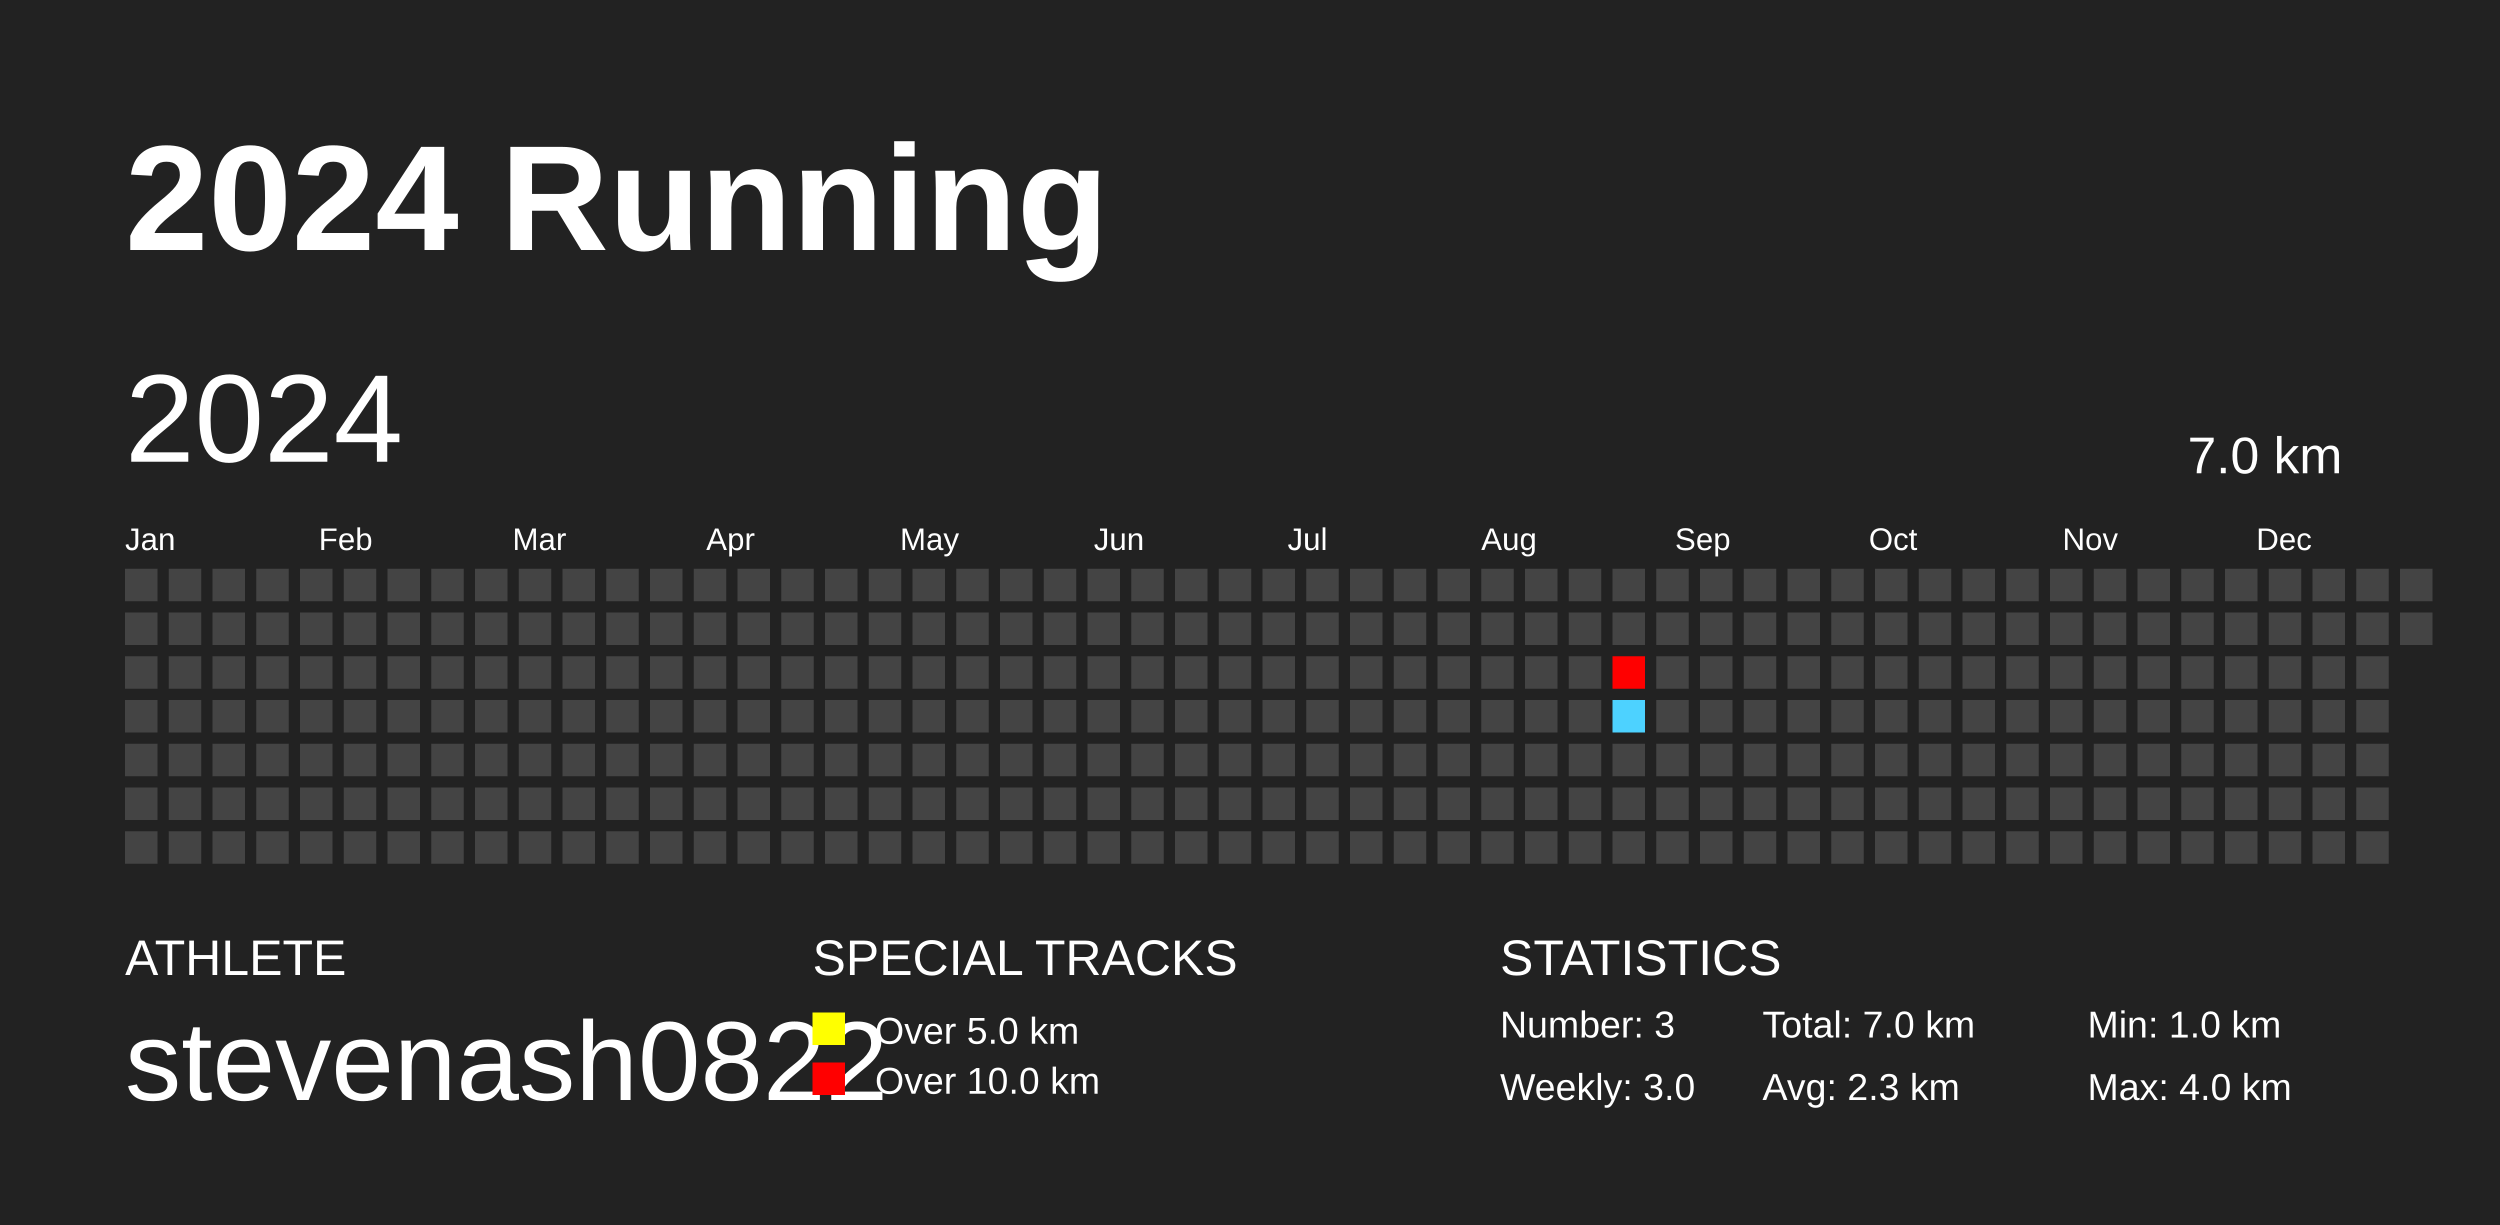
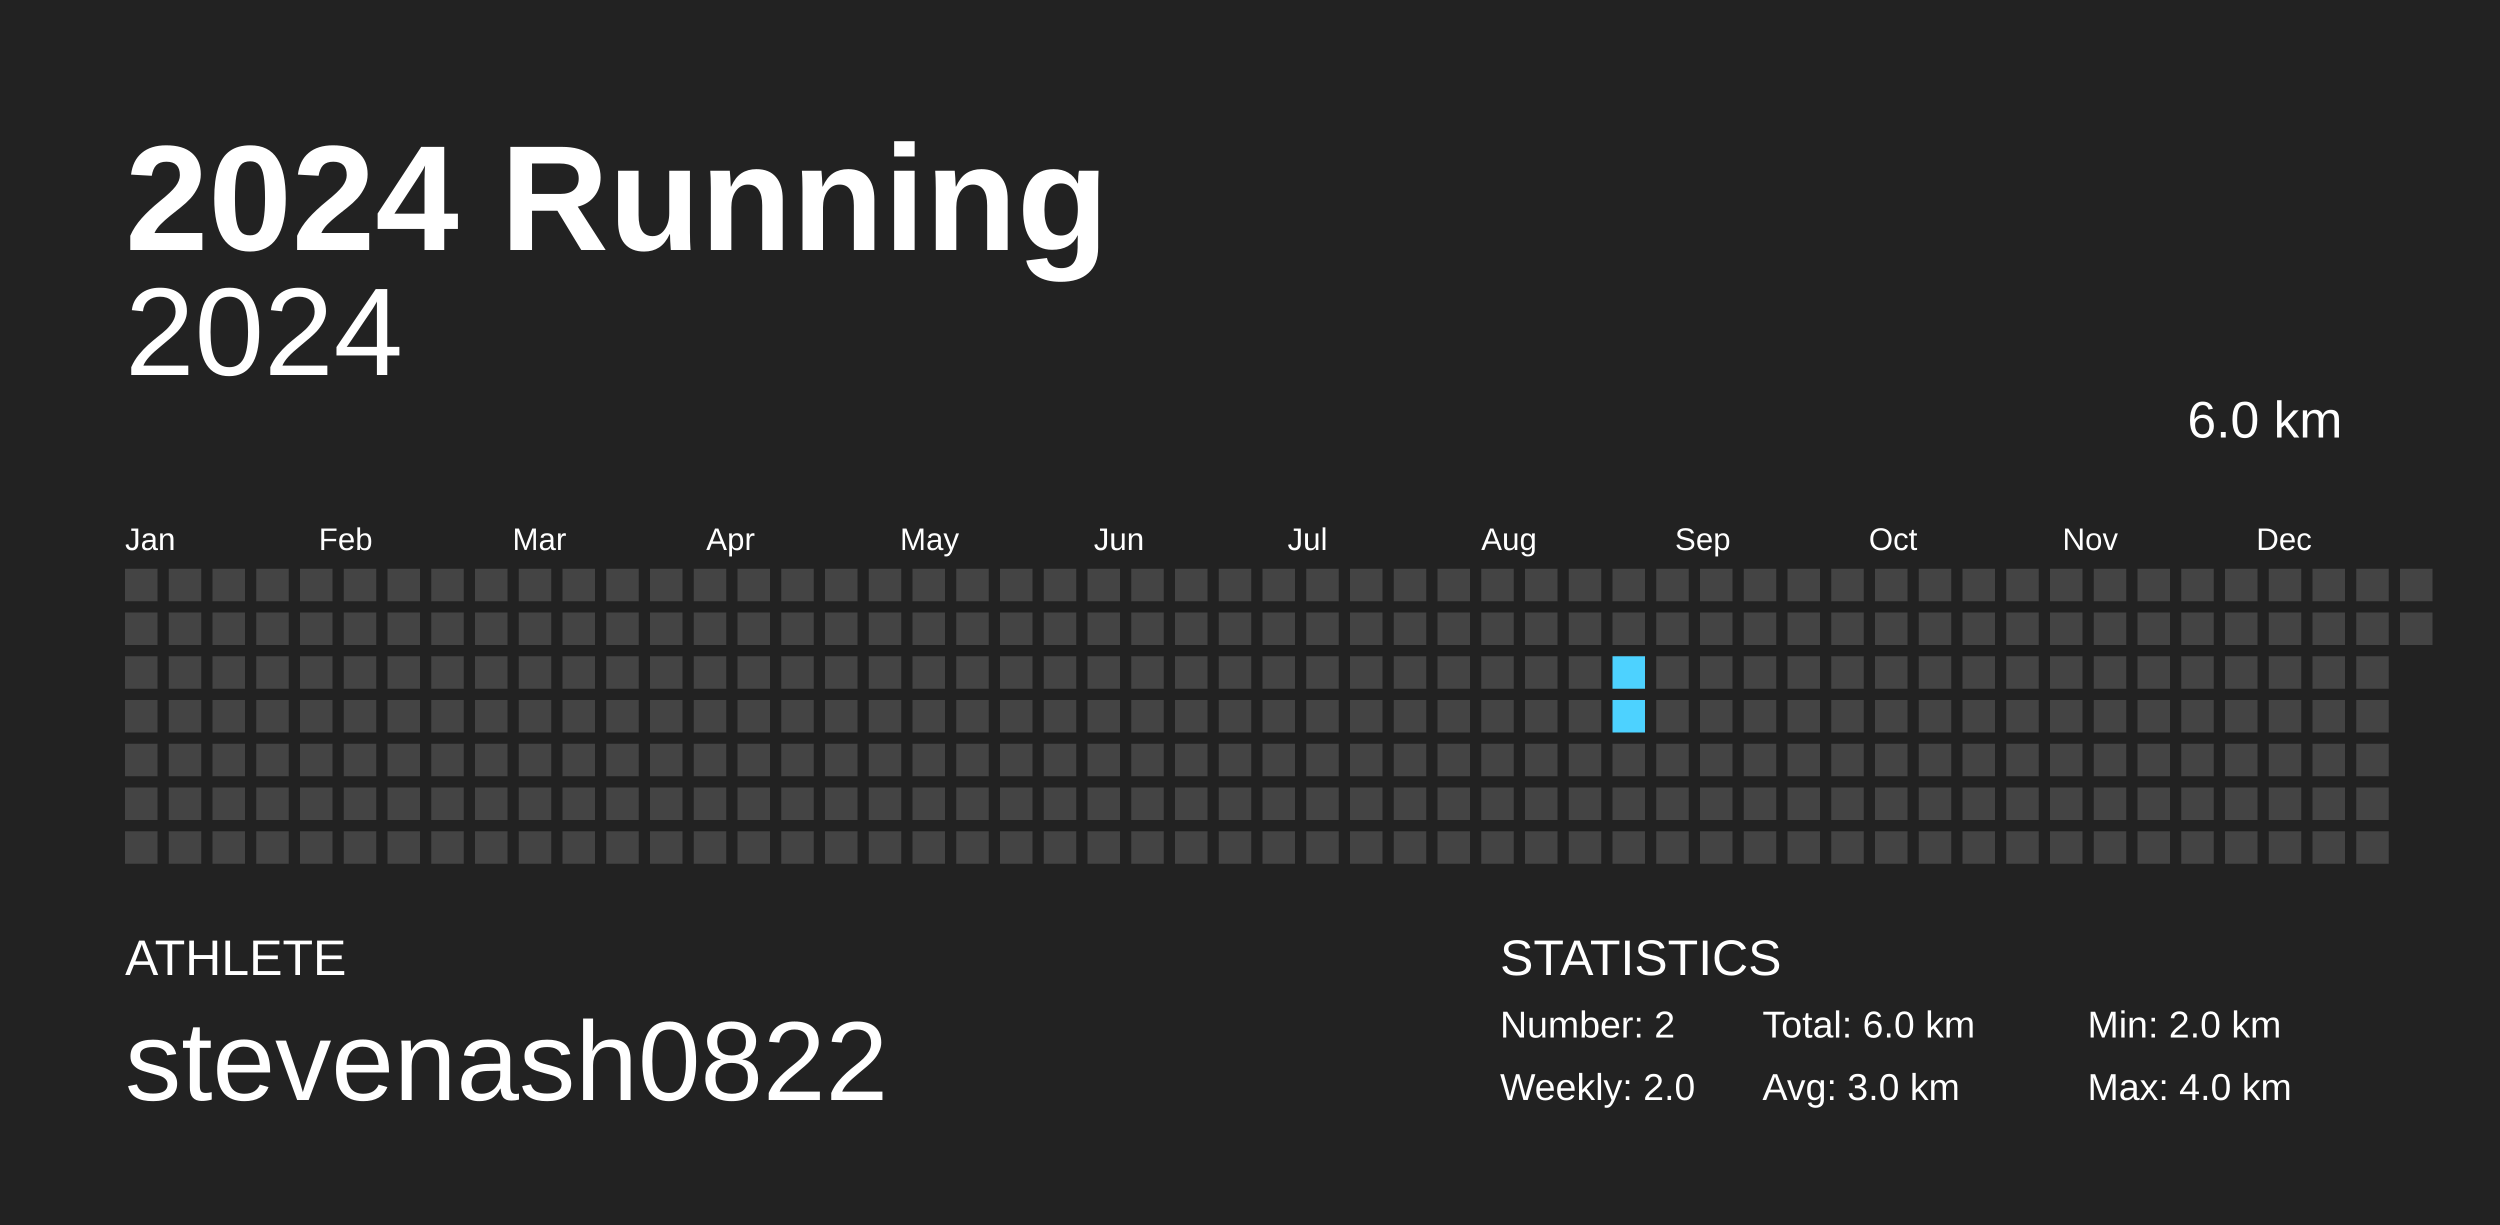
<svg xmlns="http://www.w3.org/2000/svg" baseProfile="full" height="98mm" version="1.1" viewBox="0,0,200,98" width="200mm">
  <defs />
  <rect fill="#222222" height="98" width="200" x="0" y="0" />
  <text fill="#FFFFFF" style="font-size:12px; font-family:Arial; font-weight:bold;" x="10" y="20">2024 Running</text>
  <text fill="#FFFFFF" style="font-size:4px; font-family:Arial" x="10" y="78">ATHLETE</text>
  <text fill="#FFFFFF" style="font-size:9px; font-family:Arial" x="10" y="88">stevenash0822</text>
-   <text fill="#FFFFFF" style="font-size:4px; font-family:Arial" x="65" y="78">SPECIAL TRACKS</text>
-   <rect fill="yellow" height="2.6" width="2.6" x="65" y="81" />
-   <text fill="#FFFFFF" style="font-size:3px; font-family:Arial" x="70" y="83.5">Over 5.0 km</text>
-   <rect fill="red" height="2.6" width="2.6" x="65" y="85" />
-   <text fill="#FFFFFF" style="font-size:3px; font-family:Arial" x="70" y="87.5">Over 10.0 km</text>
  <text fill="#FFFFFF" style="font-size:4px; font-family:Arial" x="120" y="78">STATISTICS</text>
-   <text fill="#FFFFFF" style="font-size:3px; font-family:Arial" x="120" y="83">Number: 3</text>
-   <text fill="#FFFFFF" style="font-size:3px; font-family:Arial" x="120" y="88">Weekly: 3.0</text>
-   <text fill="#FFFFFF" style="font-size:3px; font-family:Arial" x="141" y="83">Total: 7.0 km</text>
-   <text fill="#FFFFFF" style="font-size:3px; font-family:Arial" x="141" y="88">Avg: 2.3 km</text>
-   <text fill="#FFFFFF" style="font-size:3px; font-family:Arial" x="167" y="83">Min: 1.0 km</text>
+   <text fill="#FFFFFF" style="font-size:3px; font-family:Arial" x="120" y="83">Number: 2</text>
+   <text fill="#FFFFFF" style="font-size:3px; font-family:Arial" x="120" y="88">Weekly: 2.0</text>
+   <text fill="#FFFFFF" style="font-size:3px; font-family:Arial" x="141" y="83">Total: 6.0 km</text>
+   <text fill="#FFFFFF" style="font-size:3px; font-family:Arial" x="141" y="88">Avg: 3.0 km</text>
+   <text fill="#FFFFFF" style="font-size:3px; font-family:Arial" x="167" y="83">Min: 2.0 km</text>
  <text fill="#FFFFFF" style="font-size:3px; font-family:Arial" x="167" y="88">Max: 4.0 km</text>
-   <text dominant-baseline="hanging" fill="#FFFFFF" style="font-size:10.0px; font-family:Arial;" x="10" y="30">2024</text>
-   <text dominant-baseline="hanging" fill="#FFFFFF" style="font-size:4.125px; font-family:Arial;" x="175" y="35">7.0 km</text>
+   <text alignment-baseline="hanging" fill="#FFFFFF" style="font-size:10.0px; font-family:Arial;" x="10" y="30">2024</text>
+   <text alignment-baseline="hanging" fill="#FFFFFF" style="font-size:4.125px; font-family:Arial;" x="175" y="35">6.0 km</text>
  <text fill="#FFFFFF" style="font-size:2.5px; font-family:Arial" x="10.0" y="44">Jan</text>
  <text fill="#FFFFFF" style="font-size:2.5px; font-family:Arial" x="25.5" y="44">Feb</text>
  <text fill="#FFFFFF" style="font-size:2.5px; font-family:Arial" x="41.0" y="44">Mar</text>
  <text fill="#FFFFFF" style="font-size:2.5px; font-family:Arial" x="56.5" y="44">Apr</text>
  <text fill="#FFFFFF" style="font-size:2.5px; font-family:Arial" x="72.0" y="44">May</text>
  <text fill="#FFFFFF" style="font-size:2.5px; font-family:Arial" x="87.5" y="44">Jun</text>
  <text fill="#FFFFFF" style="font-size:2.5px; font-family:Arial" x="103.0" y="44">Jul</text>
  <text fill="#FFFFFF" style="font-size:2.5px; font-family:Arial" x="118.5" y="44">Aug</text>
  <text fill="#FFFFFF" style="font-size:2.5px; font-family:Arial" x="134.0" y="44">Sep</text>
  <text fill="#FFFFFF" style="font-size:2.5px; font-family:Arial" x="149.5" y="44">Oct</text>
  <text fill="#FFFFFF" style="font-size:2.5px; font-family:Arial" x="165.0" y="44">Nov</text>
  <text fill="#FFFFFF" style="font-size:2.5px; font-family:Arial" x="180.5" y="44">Dec</text>
  <rect fill="#444444" height="2.6" width="2.6" x="10.0" y="45.5" />
  <rect fill="#444444" height="2.6" width="2.6" x="10.0" y="49.0" />
  <rect fill="#444444" height="2.6" width="2.6" x="10.0" y="52.5" />
  <rect fill="#444444" height="2.6" width="2.6" x="10.0" y="56.0" />
  <rect fill="#444444" height="2.6" width="2.6" x="10.0" y="59.5" />
  <rect fill="#444444" height="2.6" width="2.6" x="10.0" y="63.0" />
  <rect fill="#444444" height="2.6" width="2.6" x="10.0" y="66.5" />
  <rect fill="#444444" height="2.6" width="2.6" x="13.5" y="45.5" />
  <rect fill="#444444" height="2.6" width="2.6" x="13.5" y="49.0" />
  <rect fill="#444444" height="2.6" width="2.6" x="13.5" y="52.5" />
  <rect fill="#444444" height="2.6" width="2.6" x="13.5" y="56.0" />
  <rect fill="#444444" height="2.6" width="2.6" x="13.5" y="59.5" />
  <rect fill="#444444" height="2.6" width="2.6" x="13.5" y="63.0" />
  <rect fill="#444444" height="2.6" width="2.6" x="13.5" y="66.5" />
  <rect fill="#444444" height="2.6" width="2.6" x="17.0" y="45.5" />
  <rect fill="#444444" height="2.6" width="2.6" x="17.0" y="49.0" />
  <rect fill="#444444" height="2.6" width="2.6" x="17.0" y="52.5" />
  <rect fill="#444444" height="2.6" width="2.6" x="17.0" y="56.0" />
  <rect fill="#444444" height="2.6" width="2.6" x="17.0" y="59.5" />
  <rect fill="#444444" height="2.6" width="2.6" x="17.0" y="63.0" />
  <rect fill="#444444" height="2.6" width="2.6" x="17.0" y="66.5" />
  <rect fill="#444444" height="2.6" width="2.6" x="20.5" y="45.5" />
  <rect fill="#444444" height="2.6" width="2.6" x="20.5" y="49.0" />
  <rect fill="#444444" height="2.6" width="2.6" x="20.5" y="52.5" />
  <rect fill="#444444" height="2.6" width="2.6" x="20.5" y="56.0" />
  <rect fill="#444444" height="2.6" width="2.6" x="20.5" y="59.5" />
  <rect fill="#444444" height="2.6" width="2.6" x="20.5" y="63.0" />
  <rect fill="#444444" height="2.6" width="2.6" x="20.5" y="66.5" />
  <rect fill="#444444" height="2.6" width="2.6" x="24.0" y="45.5" />
  <rect fill="#444444" height="2.6" width="2.6" x="24.0" y="49.0" />
  <rect fill="#444444" height="2.6" width="2.6" x="24.0" y="52.5" />
  <rect fill="#444444" height="2.6" width="2.6" x="24.0" y="56.0" />
  <rect fill="#444444" height="2.6" width="2.6" x="24.0" y="59.5" />
  <rect fill="#444444" height="2.6" width="2.6" x="24.0" y="63.0" />
  <rect fill="#444444" height="2.6" width="2.6" x="24.0" y="66.5" />
  <rect fill="#444444" height="2.6" width="2.6" x="27.5" y="45.5" />
  <rect fill="#444444" height="2.6" width="2.6" x="27.5" y="49.0" />
  <rect fill="#444444" height="2.6" width="2.6" x="27.5" y="52.5" />
  <rect fill="#444444" height="2.6" width="2.6" x="27.5" y="56.0" />
  <rect fill="#444444" height="2.6" width="2.6" x="27.5" y="59.5" />
  <rect fill="#444444" height="2.6" width="2.6" x="27.5" y="63.0" />
  <rect fill="#444444" height="2.6" width="2.6" x="27.5" y="66.5" />
  <rect fill="#444444" height="2.6" width="2.6" x="31.0" y="45.5" />
  <rect fill="#444444" height="2.6" width="2.6" x="31.0" y="49.0" />
  <rect fill="#444444" height="2.6" width="2.6" x="31.0" y="52.5" />
  <rect fill="#444444" height="2.6" width="2.6" x="31.0" y="56.0" />
  <rect fill="#444444" height="2.6" width="2.6" x="31.0" y="59.5" />
  <rect fill="#444444" height="2.6" width="2.6" x="31.0" y="63.0" />
  <rect fill="#444444" height="2.6" width="2.6" x="31.0" y="66.5" />
  <rect fill="#444444" height="2.6" width="2.6" x="34.5" y="45.5" />
  <rect fill="#444444" height="2.6" width="2.6" x="34.5" y="49.0" />
  <rect fill="#444444" height="2.6" width="2.6" x="34.5" y="52.5" />
  <rect fill="#444444" height="2.6" width="2.6" x="34.5" y="56.0" />
  <rect fill="#444444" height="2.6" width="2.6" x="34.5" y="59.5" />
  <rect fill="#444444" height="2.6" width="2.6" x="34.5" y="63.0" />
  <rect fill="#444444" height="2.6" width="2.6" x="34.5" y="66.5" />
  <rect fill="#444444" height="2.6" width="2.6" x="38.0" y="45.5" />
  <rect fill="#444444" height="2.6" width="2.6" x="38.0" y="49.0" />
  <rect fill="#444444" height="2.6" width="2.6" x="38.0" y="52.5" />
  <rect fill="#444444" height="2.6" width="2.6" x="38.0" y="56.0" />
  <rect fill="#444444" height="2.6" width="2.6" x="38.0" y="59.5" />
  <rect fill="#444444" height="2.6" width="2.6" x="38.0" y="63.0" />
  <rect fill="#444444" height="2.6" width="2.6" x="38.0" y="66.5" />
  <rect fill="#444444" height="2.6" width="2.6" x="41.5" y="45.5" />
  <rect fill="#444444" height="2.6" width="2.6" x="41.5" y="49.0" />
  <rect fill="#444444" height="2.6" width="2.6" x="41.5" y="52.5" />
  <rect fill="#444444" height="2.6" width="2.6" x="41.5" y="56.0" />
  <rect fill="#444444" height="2.6" width="2.6" x="41.5" y="59.5" />
  <rect fill="#444444" height="2.6" width="2.6" x="41.5" y="63.0" />
  <rect fill="#444444" height="2.6" width="2.6" x="41.5" y="66.5" />
  <rect fill="#444444" height="2.6" width="2.6" x="45.0" y="45.5" />
  <rect fill="#444444" height="2.6" width="2.6" x="45.0" y="49.0" />
  <rect fill="#444444" height="2.6" width="2.6" x="45.0" y="52.5" />
  <rect fill="#444444" height="2.6" width="2.6" x="45.0" y="56.0" />
  <rect fill="#444444" height="2.6" width="2.6" x="45.0" y="59.5" />
  <rect fill="#444444" height="2.6" width="2.6" x="45.0" y="63.0" />
  <rect fill="#444444" height="2.6" width="2.6" x="45.0" y="66.5" />
  <rect fill="#444444" height="2.6" width="2.6" x="48.5" y="45.5" />
  <rect fill="#444444" height="2.6" width="2.6" x="48.5" y="49.0" />
  <rect fill="#444444" height="2.6" width="2.6" x="48.5" y="52.5" />
  <rect fill="#444444" height="2.6" width="2.6" x="48.5" y="56.0" />
  <rect fill="#444444" height="2.6" width="2.6" x="48.5" y="59.5" />
  <rect fill="#444444" height="2.6" width="2.6" x="48.5" y="63.0" />
  <rect fill="#444444" height="2.6" width="2.6" x="48.5" y="66.5" />
  <rect fill="#444444" height="2.6" width="2.6" x="52.0" y="45.5" />
  <rect fill="#444444" height="2.6" width="2.6" x="52.0" y="49.0" />
  <rect fill="#444444" height="2.6" width="2.6" x="52.0" y="52.5" />
  <rect fill="#444444" height="2.6" width="2.6" x="52.0" y="56.0" />
  <rect fill="#444444" height="2.6" width="2.6" x="52.0" y="59.5" />
  <rect fill="#444444" height="2.6" width="2.6" x="52.0" y="63.0" />
  <rect fill="#444444" height="2.6" width="2.6" x="52.0" y="66.5" />
  <rect fill="#444444" height="2.6" width="2.6" x="55.5" y="45.5" />
  <rect fill="#444444" height="2.6" width="2.6" x="55.5" y="49.0" />
  <rect fill="#444444" height="2.6" width="2.6" x="55.5" y="52.5" />
  <rect fill="#444444" height="2.6" width="2.6" x="55.5" y="56.0" />
  <rect fill="#444444" height="2.6" width="2.6" x="55.5" y="59.5" />
  <rect fill="#444444" height="2.6" width="2.6" x="55.5" y="63.0" />
  <rect fill="#444444" height="2.6" width="2.6" x="55.5" y="66.5" />
  <rect fill="#444444" height="2.6" width="2.6" x="59.0" y="45.5" />
  <rect fill="#444444" height="2.6" width="2.6" x="59.0" y="49.0" />
  <rect fill="#444444" height="2.6" width="2.6" x="59.0" y="52.5" />
  <rect fill="#444444" height="2.6" width="2.6" x="59.0" y="56.0" />
  <rect fill="#444444" height="2.6" width="2.6" x="59.0" y="59.5" />
  <rect fill="#444444" height="2.6" width="2.6" x="59.0" y="63.0" />
  <rect fill="#444444" height="2.6" width="2.6" x="59.0" y="66.5" />
  <rect fill="#444444" height="2.6" width="2.6" x="62.5" y="45.5" />
  <rect fill="#444444" height="2.6" width="2.6" x="62.5" y="49.0" />
  <rect fill="#444444" height="2.6" width="2.6" x="62.5" y="52.5" />
  <rect fill="#444444" height="2.6" width="2.6" x="62.5" y="56.0" />
  <rect fill="#444444" height="2.6" width="2.6" x="62.5" y="59.5" />
  <rect fill="#444444" height="2.6" width="2.6" x="62.5" y="63.0" />
  <rect fill="#444444" height="2.6" width="2.6" x="62.5" y="66.5" />
  <rect fill="#444444" height="2.6" width="2.6" x="66.0" y="45.5" />
  <rect fill="#444444" height="2.6" width="2.6" x="66.0" y="49.0" />
  <rect fill="#444444" height="2.6" width="2.6" x="66.0" y="52.5" />
  <rect fill="#444444" height="2.6" width="2.6" x="66.0" y="56.0" />
  <rect fill="#444444" height="2.6" width="2.6" x="66.0" y="59.5" />
  <rect fill="#444444" height="2.6" width="2.6" x="66.0" y="63.0" />
  <rect fill="#444444" height="2.6" width="2.6" x="66.0" y="66.5" />
  <rect fill="#444444" height="2.6" width="2.6" x="69.5" y="45.5" />
  <rect fill="#444444" height="2.6" width="2.6" x="69.5" y="49.0" />
  <rect fill="#444444" height="2.6" width="2.6" x="69.5" y="52.5" />
  <rect fill="#444444" height="2.6" width="2.6" x="69.5" y="56.0" />
  <rect fill="#444444" height="2.6" width="2.6" x="69.5" y="59.5" />
  <rect fill="#444444" height="2.6" width="2.6" x="69.5" y="63.0" />
  <rect fill="#444444" height="2.6" width="2.6" x="69.5" y="66.5" />
  <rect fill="#444444" height="2.6" width="2.6" x="73.0" y="45.5" />
  <rect fill="#444444" height="2.6" width="2.6" x="73.0" y="49.0" />
  <rect fill="#444444" height="2.6" width="2.6" x="73.0" y="52.5" />
  <rect fill="#444444" height="2.6" width="2.6" x="73.0" y="56.0" />
  <rect fill="#444444" height="2.6" width="2.6" x="73.0" y="59.5" />
  <rect fill="#444444" height="2.6" width="2.6" x="73.0" y="63.0" />
  <rect fill="#444444" height="2.6" width="2.6" x="73.0" y="66.5" />
  <rect fill="#444444" height="2.6" width="2.6" x="76.5" y="45.5" />
  <rect fill="#444444" height="2.6" width="2.6" x="76.5" y="49.0" />
  <rect fill="#444444" height="2.6" width="2.6" x="76.5" y="52.5" />
  <rect fill="#444444" height="2.6" width="2.6" x="76.5" y="56.0" />
  <rect fill="#444444" height="2.6" width="2.6" x="76.5" y="59.5" />
  <rect fill="#444444" height="2.6" width="2.6" x="76.5" y="63.0" />
  <rect fill="#444444" height="2.6" width="2.6" x="76.5" y="66.5" />
  <rect fill="#444444" height="2.6" width="2.6" x="80.0" y="45.5" />
  <rect fill="#444444" height="2.6" width="2.6" x="80.0" y="49.0" />
  <rect fill="#444444" height="2.6" width="2.6" x="80.0" y="52.5" />
  <rect fill="#444444" height="2.6" width="2.6" x="80.0" y="56.0" />
  <rect fill="#444444" height="2.6" width="2.6" x="80.0" y="59.5" />
  <rect fill="#444444" height="2.6" width="2.6" x="80.0" y="63.0" />
  <rect fill="#444444" height="2.6" width="2.6" x="80.0" y="66.5" />
  <rect fill="#444444" height="2.6" width="2.6" x="83.5" y="45.5" />
  <rect fill="#444444" height="2.6" width="2.6" x="83.5" y="49.0" />
  <rect fill="#444444" height="2.6" width="2.6" x="83.5" y="52.5" />
  <rect fill="#444444" height="2.6" width="2.6" x="83.5" y="56.0" />
  <rect fill="#444444" height="2.6" width="2.6" x="83.5" y="59.5" />
  <rect fill="#444444" height="2.6" width="2.6" x="83.5" y="63.0" />
  <rect fill="#444444" height="2.6" width="2.6" x="83.5" y="66.5" />
  <rect fill="#444444" height="2.6" width="2.6" x="87.0" y="45.5" />
  <rect fill="#444444" height="2.6" width="2.6" x="87.0" y="49.0" />
  <rect fill="#444444" height="2.6" width="2.6" x="87.0" y="52.5" />
  <rect fill="#444444" height="2.6" width="2.6" x="87.0" y="56.0" />
  <rect fill="#444444" height="2.6" width="2.6" x="87.0" y="59.5" />
  <rect fill="#444444" height="2.6" width="2.6" x="87.0" y="63.0" />
  <rect fill="#444444" height="2.6" width="2.6" x="87.0" y="66.5" />
  <rect fill="#444444" height="2.6" width="2.6" x="90.5" y="45.5" />
  <rect fill="#444444" height="2.6" width="2.6" x="90.5" y="49.0" />
  <rect fill="#444444" height="2.6" width="2.6" x="90.5" y="52.5" />
  <rect fill="#444444" height="2.6" width="2.6" x="90.5" y="56.0" />
  <rect fill="#444444" height="2.6" width="2.6" x="90.5" y="59.5" />
  <rect fill="#444444" height="2.6" width="2.6" x="90.5" y="63.0" />
  <rect fill="#444444" height="2.6" width="2.6" x="90.5" y="66.5" />
  <rect fill="#444444" height="2.6" width="2.6" x="94.0" y="45.5" />
  <rect fill="#444444" height="2.6" width="2.6" x="94.0" y="49.0" />
  <rect fill="#444444" height="2.6" width="2.6" x="94.0" y="52.5" />
  <rect fill="#444444" height="2.6" width="2.6" x="94.0" y="56.0" />
  <rect fill="#444444" height="2.6" width="2.6" x="94.0" y="59.5" />
  <rect fill="#444444" height="2.6" width="2.6" x="94.0" y="63.0" />
  <rect fill="#444444" height="2.6" width="2.6" x="94.0" y="66.5" />
  <rect fill="#444444" height="2.6" width="2.6" x="97.5" y="45.5" />
  <rect fill="#444444" height="2.6" width="2.6" x="97.5" y="49.0" />
  <rect fill="#444444" height="2.6" width="2.6" x="97.5" y="52.5" />
  <rect fill="#444444" height="2.6" width="2.6" x="97.5" y="56.0" />
  <rect fill="#444444" height="2.6" width="2.6" x="97.5" y="59.5" />
  <rect fill="#444444" height="2.6" width="2.6" x="97.5" y="63.0" />
  <rect fill="#444444" height="2.6" width="2.6" x="97.5" y="66.5" />
  <rect fill="#444444" height="2.6" width="2.6" x="101.0" y="45.5" />
  <rect fill="#444444" height="2.6" width="2.6" x="101.0" y="49.0" />
  <rect fill="#444444" height="2.6" width="2.6" x="101.0" y="52.5" />
  <rect fill="#444444" height="2.6" width="2.6" x="101.0" y="56.0" />
  <rect fill="#444444" height="2.6" width="2.6" x="101.0" y="59.5" />
  <rect fill="#444444" height="2.6" width="2.6" x="101.0" y="63.0" />
  <rect fill="#444444" height="2.6" width="2.6" x="101.0" y="66.5" />
  <rect fill="#444444" height="2.6" width="2.6" x="104.5" y="45.5" />
  <rect fill="#444444" height="2.6" width="2.6" x="104.5" y="49.0" />
  <rect fill="#444444" height="2.6" width="2.6" x="104.5" y="52.5" />
  <rect fill="#444444" height="2.6" width="2.6" x="104.5" y="56.0" />
  <rect fill="#444444" height="2.6" width="2.6" x="104.5" y="59.5" />
  <rect fill="#444444" height="2.6" width="2.6" x="104.5" y="63.0" />
  <rect fill="#444444" height="2.6" width="2.6" x="104.5" y="66.5" />
  <rect fill="#444444" height="2.6" width="2.6" x="108.0" y="45.5" />
  <rect fill="#444444" height="2.6" width="2.6" x="108.0" y="49.0" />
  <rect fill="#444444" height="2.6" width="2.6" x="108.0" y="52.5" />
  <rect fill="#444444" height="2.6" width="2.6" x="108.0" y="56.0" />
  <rect fill="#444444" height="2.6" width="2.6" x="108.0" y="59.5" />
  <rect fill="#444444" height="2.6" width="2.6" x="108.0" y="63.0" />
  <rect fill="#444444" height="2.6" width="2.6" x="108.0" y="66.5" />
  <rect fill="#444444" height="2.6" width="2.6" x="111.5" y="45.5" />
  <rect fill="#444444" height="2.6" width="2.6" x="111.5" y="49.0" />
  <rect fill="#444444" height="2.6" width="2.6" x="111.5" y="52.5" />
  <rect fill="#444444" height="2.6" width="2.6" x="111.5" y="56.0" />
  <rect fill="#444444" height="2.6" width="2.6" x="111.5" y="59.5" />
  <rect fill="#444444" height="2.6" width="2.6" x="111.5" y="63.0" />
  <rect fill="#444444" height="2.6" width="2.6" x="111.5" y="66.5" />
  <rect fill="#444444" height="2.6" width="2.6" x="115.0" y="45.5" />
  <rect fill="#444444" height="2.6" width="2.6" x="115.0" y="49.0" />
  <rect fill="#444444" height="2.6" width="2.6" x="115.0" y="52.5" />
  <rect fill="#444444" height="2.6" width="2.6" x="115.0" y="56.0" />
  <rect fill="#444444" height="2.6" width="2.6" x="115.0" y="59.5" />
  <rect fill="#444444" height="2.6" width="2.6" x="115.0" y="63.0" />
  <rect fill="#444444" height="2.6" width="2.6" x="115.0" y="66.5" />
  <rect fill="#444444" height="2.6" width="2.6" x="118.5" y="45.5" />
  <rect fill="#444444" height="2.6" width="2.6" x="118.5" y="49.0" />
  <rect fill="#444444" height="2.6" width="2.6" x="118.5" y="52.5" />
  <rect fill="#444444" height="2.6" width="2.6" x="118.5" y="56.0" />
  <rect fill="#444444" height="2.6" width="2.6" x="118.5" y="59.5" />
  <rect fill="#444444" height="2.6" width="2.6" x="118.5" y="63.0" />
  <rect fill="#444444" height="2.6" width="2.6" x="118.5" y="66.5" />
  <rect fill="#444444" height="2.6" width="2.6" x="122.0" y="45.5" />
  <rect fill="#444444" height="2.6" width="2.6" x="122.0" y="49.0" />
  <rect fill="#444444" height="2.6" width="2.6" x="122.0" y="52.5" />
  <rect fill="#444444" height="2.6" width="2.6" x="122.0" y="56.0" />
  <rect fill="#444444" height="2.6" width="2.6" x="122.0" y="59.5" />
  <rect fill="#444444" height="2.6" width="2.6" x="122.0" y="63.0" />
  <rect fill="#444444" height="2.6" width="2.6" x="122.0" y="66.5" />
  <rect fill="#444444" height="2.6" width="2.6" x="125.5" y="45.5" />
  <rect fill="#444444" height="2.6" width="2.6" x="125.5" y="49.0" />
  <rect fill="#444444" height="2.6" width="2.6" x="125.5" y="52.5" />
  <rect fill="#444444" height="2.6" width="2.6" x="125.5" y="56.0" />
  <rect fill="#444444" height="2.6" width="2.6" x="125.5" y="59.5" />
  <rect fill="#444444" height="2.6" width="2.6" x="125.5" y="63.0" />
  <rect fill="#444444" height="2.6" width="2.6" x="125.5" y="66.5" />
  <rect fill="#444444" height="2.6" width="2.6" x="129.0" y="45.5" />
  <rect fill="#444444" height="2.6" width="2.6" x="129.0" y="49.0" />
-   <rect fill="#ff0000" height="2.6" width="2.6" x="129.0" y="52.5" />
+   <rect fill="#4dd2ff" height="2.6" width="2.6" x="129.0" y="52.5" />
  <rect fill="#4dd2ff" height="2.6" width="2.6" x="129.0" y="56.0" />
  <rect fill="#444444" height="2.6" width="2.6" x="129.0" y="59.5" />
  <rect fill="#444444" height="2.6" width="2.6" x="129.0" y="63.0" />
  <rect fill="#444444" height="2.6" width="2.6" x="129.0" y="66.5" />
  <rect fill="#444444" height="2.6" width="2.6" x="132.5" y="45.5" />
  <rect fill="#444444" height="2.6" width="2.6" x="132.5" y="49.0" />
  <rect fill="#444444" height="2.6" width="2.6" x="132.5" y="52.5" />
  <rect fill="#444444" height="2.6" width="2.6" x="132.5" y="56.0" />
  <rect fill="#444444" height="2.6" width="2.6" x="132.5" y="59.5" />
  <rect fill="#444444" height="2.6" width="2.6" x="132.5" y="63.0" />
  <rect fill="#444444" height="2.6" width="2.6" x="132.5" y="66.5" />
  <rect fill="#444444" height="2.6" width="2.6" x="136.0" y="45.5" />
  <rect fill="#444444" height="2.6" width="2.6" x="136.0" y="49.0" />
  <rect fill="#444444" height="2.6" width="2.6" x="136.0" y="52.5" />
  <rect fill="#444444" height="2.6" width="2.6" x="136.0" y="56.0" />
  <rect fill="#444444" height="2.6" width="2.6" x="136.0" y="59.5" />
  <rect fill="#444444" height="2.6" width="2.6" x="136.0" y="63.0" />
  <rect fill="#444444" height="2.6" width="2.6" x="136.0" y="66.5" />
  <rect fill="#444444" height="2.6" width="2.6" x="139.5" y="45.5" />
  <rect fill="#444444" height="2.6" width="2.6" x="139.5" y="49.0" />
  <rect fill="#444444" height="2.6" width="2.6" x="139.5" y="52.5" />
  <rect fill="#444444" height="2.6" width="2.6" x="139.5" y="56.0" />
  <rect fill="#444444" height="2.6" width="2.6" x="139.5" y="59.5" />
  <rect fill="#444444" height="2.6" width="2.6" x="139.5" y="63.0" />
  <rect fill="#444444" height="2.6" width="2.6" x="139.5" y="66.5" />
  <rect fill="#444444" height="2.6" width="2.6" x="143.0" y="45.5" />
  <rect fill="#444444" height="2.6" width="2.6" x="143.0" y="49.0" />
  <rect fill="#444444" height="2.6" width="2.6" x="143.0" y="52.5" />
  <rect fill="#444444" height="2.6" width="2.6" x="143.0" y="56.0" />
  <rect fill="#444444" height="2.6" width="2.6" x="143.0" y="59.5" />
  <rect fill="#444444" height="2.6" width="2.6" x="143.0" y="63.0" />
  <rect fill="#444444" height="2.6" width="2.6" x="143.0" y="66.5" />
  <rect fill="#444444" height="2.6" width="2.6" x="146.5" y="45.5" />
  <rect fill="#444444" height="2.6" width="2.6" x="146.5" y="49.0" />
  <rect fill="#444444" height="2.6" width="2.6" x="146.5" y="52.5" />
  <rect fill="#444444" height="2.6" width="2.6" x="146.5" y="56.0" />
  <rect fill="#444444" height="2.6" width="2.6" x="146.5" y="59.5" />
  <rect fill="#444444" height="2.6" width="2.6" x="146.5" y="63.0" />
  <rect fill="#444444" height="2.6" width="2.6" x="146.5" y="66.5" />
  <rect fill="#444444" height="2.6" width="2.6" x="150.0" y="45.5" />
  <rect fill="#444444" height="2.6" width="2.6" x="150.0" y="49.0" />
  <rect fill="#444444" height="2.6" width="2.6" x="150.0" y="52.5" />
  <rect fill="#444444" height="2.6" width="2.6" x="150.0" y="56.0" />
  <rect fill="#444444" height="2.6" width="2.6" x="150.0" y="59.5" />
  <rect fill="#444444" height="2.6" width="2.6" x="150.0" y="63.0" />
  <rect fill="#444444" height="2.6" width="2.6" x="150.0" y="66.5" />
  <rect fill="#444444" height="2.6" width="2.6" x="153.5" y="45.5" />
  <rect fill="#444444" height="2.6" width="2.6" x="153.5" y="49.0" />
  <rect fill="#444444" height="2.6" width="2.6" x="153.5" y="52.5" />
  <rect fill="#444444" height="2.6" width="2.6" x="153.5" y="56.0" />
  <rect fill="#444444" height="2.6" width="2.6" x="153.5" y="59.5" />
  <rect fill="#444444" height="2.6" width="2.6" x="153.5" y="63.0" />
  <rect fill="#444444" height="2.6" width="2.6" x="153.5" y="66.5" />
  <rect fill="#444444" height="2.6" width="2.6" x="157.0" y="45.5" />
  <rect fill="#444444" height="2.6" width="2.6" x="157.0" y="49.0" />
  <rect fill="#444444" height="2.6" width="2.6" x="157.0" y="52.5" />
  <rect fill="#444444" height="2.6" width="2.6" x="157.0" y="56.0" />
  <rect fill="#444444" height="2.6" width="2.6" x="157.0" y="59.5" />
  <rect fill="#444444" height="2.6" width="2.6" x="157.0" y="63.0" />
  <rect fill="#444444" height="2.6" width="2.6" x="157.0" y="66.5" />
  <rect fill="#444444" height="2.6" width="2.6" x="160.5" y="45.5" />
  <rect fill="#444444" height="2.6" width="2.6" x="160.5" y="49.0" />
  <rect fill="#444444" height="2.6" width="2.6" x="160.5" y="52.5" />
  <rect fill="#444444" height="2.6" width="2.6" x="160.5" y="56.0" />
  <rect fill="#444444" height="2.6" width="2.6" x="160.5" y="59.5" />
  <rect fill="#444444" height="2.6" width="2.6" x="160.5" y="63.0" />
  <rect fill="#444444" height="2.6" width="2.6" x="160.5" y="66.5" />
  <rect fill="#444444" height="2.6" width="2.6" x="164.0" y="45.5" />
  <rect fill="#444444" height="2.6" width="2.6" x="164.0" y="49.0" />
  <rect fill="#444444" height="2.6" width="2.6" x="164.0" y="52.5" />
  <rect fill="#444444" height="2.6" width="2.6" x="164.0" y="56.0" />
  <rect fill="#444444" height="2.6" width="2.6" x="164.0" y="59.5" />
  <rect fill="#444444" height="2.6" width="2.6" x="164.0" y="63.0" />
  <rect fill="#444444" height="2.6" width="2.6" x="164.0" y="66.5" />
  <rect fill="#444444" height="2.6" width="2.6" x="167.5" y="45.5" />
  <rect fill="#444444" height="2.6" width="2.6" x="167.5" y="49.0" />
  <rect fill="#444444" height="2.6" width="2.6" x="167.5" y="52.5" />
  <rect fill="#444444" height="2.6" width="2.6" x="167.5" y="56.0" />
  <rect fill="#444444" height="2.6" width="2.6" x="167.5" y="59.5" />
  <rect fill="#444444" height="2.6" width="2.6" x="167.5" y="63.0" />
  <rect fill="#444444" height="2.6" width="2.6" x="167.5" y="66.5" />
  <rect fill="#444444" height="2.6" width="2.6" x="171.0" y="45.5" />
  <rect fill="#444444" height="2.6" width="2.6" x="171.0" y="49.0" />
  <rect fill="#444444" height="2.6" width="2.6" x="171.0" y="52.5" />
  <rect fill="#444444" height="2.6" width="2.6" x="171.0" y="56.0" />
  <rect fill="#444444" height="2.6" width="2.6" x="171.0" y="59.5" />
  <rect fill="#444444" height="2.6" width="2.6" x="171.0" y="63.0" />
  <rect fill="#444444" height="2.6" width="2.6" x="171.0" y="66.5" />
  <rect fill="#444444" height="2.6" width="2.6" x="174.5" y="45.5" />
  <rect fill="#444444" height="2.6" width="2.6" x="174.5" y="49.0" />
  <rect fill="#444444" height="2.6" width="2.6" x="174.5" y="52.5" />
  <rect fill="#444444" height="2.6" width="2.6" x="174.5" y="56.0" />
  <rect fill="#444444" height="2.6" width="2.6" x="174.5" y="59.5" />
  <rect fill="#444444" height="2.6" width="2.6" x="174.5" y="63.0" />
  <rect fill="#444444" height="2.6" width="2.6" x="174.5" y="66.5" />
  <rect fill="#444444" height="2.6" width="2.6" x="178.0" y="45.5" />
  <rect fill="#444444" height="2.6" width="2.6" x="178.0" y="49.0" />
  <rect fill="#444444" height="2.6" width="2.6" x="178.0" y="52.5" />
  <rect fill="#444444" height="2.6" width="2.6" x="178.0" y="56.0" />
  <rect fill="#444444" height="2.6" width="2.6" x="178.0" y="59.5" />
  <rect fill="#444444" height="2.6" width="2.6" x="178.0" y="63.0" />
  <rect fill="#444444" height="2.6" width="2.6" x="178.0" y="66.5" />
  <rect fill="#444444" height="2.6" width="2.6" x="181.5" y="45.5" />
  <rect fill="#444444" height="2.6" width="2.6" x="181.5" y="49.0" />
  <rect fill="#444444" height="2.6" width="2.6" x="181.5" y="52.5" />
  <rect fill="#444444" height="2.6" width="2.6" x="181.5" y="56.0" />
  <rect fill="#444444" height="2.6" width="2.6" x="181.5" y="59.5" />
  <rect fill="#444444" height="2.6" width="2.6" x="181.5" y="63.0" />
  <rect fill="#444444" height="2.6" width="2.6" x="181.5" y="66.5" />
  <rect fill="#444444" height="2.6" width="2.6" x="185.0" y="45.5" />
  <rect fill="#444444" height="2.6" width="2.6" x="185.0" y="49.0" />
  <rect fill="#444444" height="2.6" width="2.6" x="185.0" y="52.5" />
  <rect fill="#444444" height="2.6" width="2.6" x="185.0" y="56.0" />
  <rect fill="#444444" height="2.6" width="2.6" x="185.0" y="59.5" />
  <rect fill="#444444" height="2.6" width="2.6" x="185.0" y="63.0" />
  <rect fill="#444444" height="2.6" width="2.6" x="185.0" y="66.5" />
  <rect fill="#444444" height="2.6" width="2.6" x="188.5" y="45.5" />
  <rect fill="#444444" height="2.6" width="2.6" x="188.5" y="49.0" />
  <rect fill="#444444" height="2.6" width="2.6" x="188.5" y="52.5" />
  <rect fill="#444444" height="2.6" width="2.6" x="188.5" y="56.0" />
  <rect fill="#444444" height="2.6" width="2.6" x="188.5" y="59.5" />
  <rect fill="#444444" height="2.6" width="2.6" x="188.5" y="63.0" />
  <rect fill="#444444" height="2.6" width="2.6" x="188.5" y="66.5" />
  <rect fill="#444444" height="2.6" width="2.6" x="192.0" y="45.5" />
  <rect fill="#444444" height="2.6" width="2.6" x="192.0" y="49.0" />
</svg>
